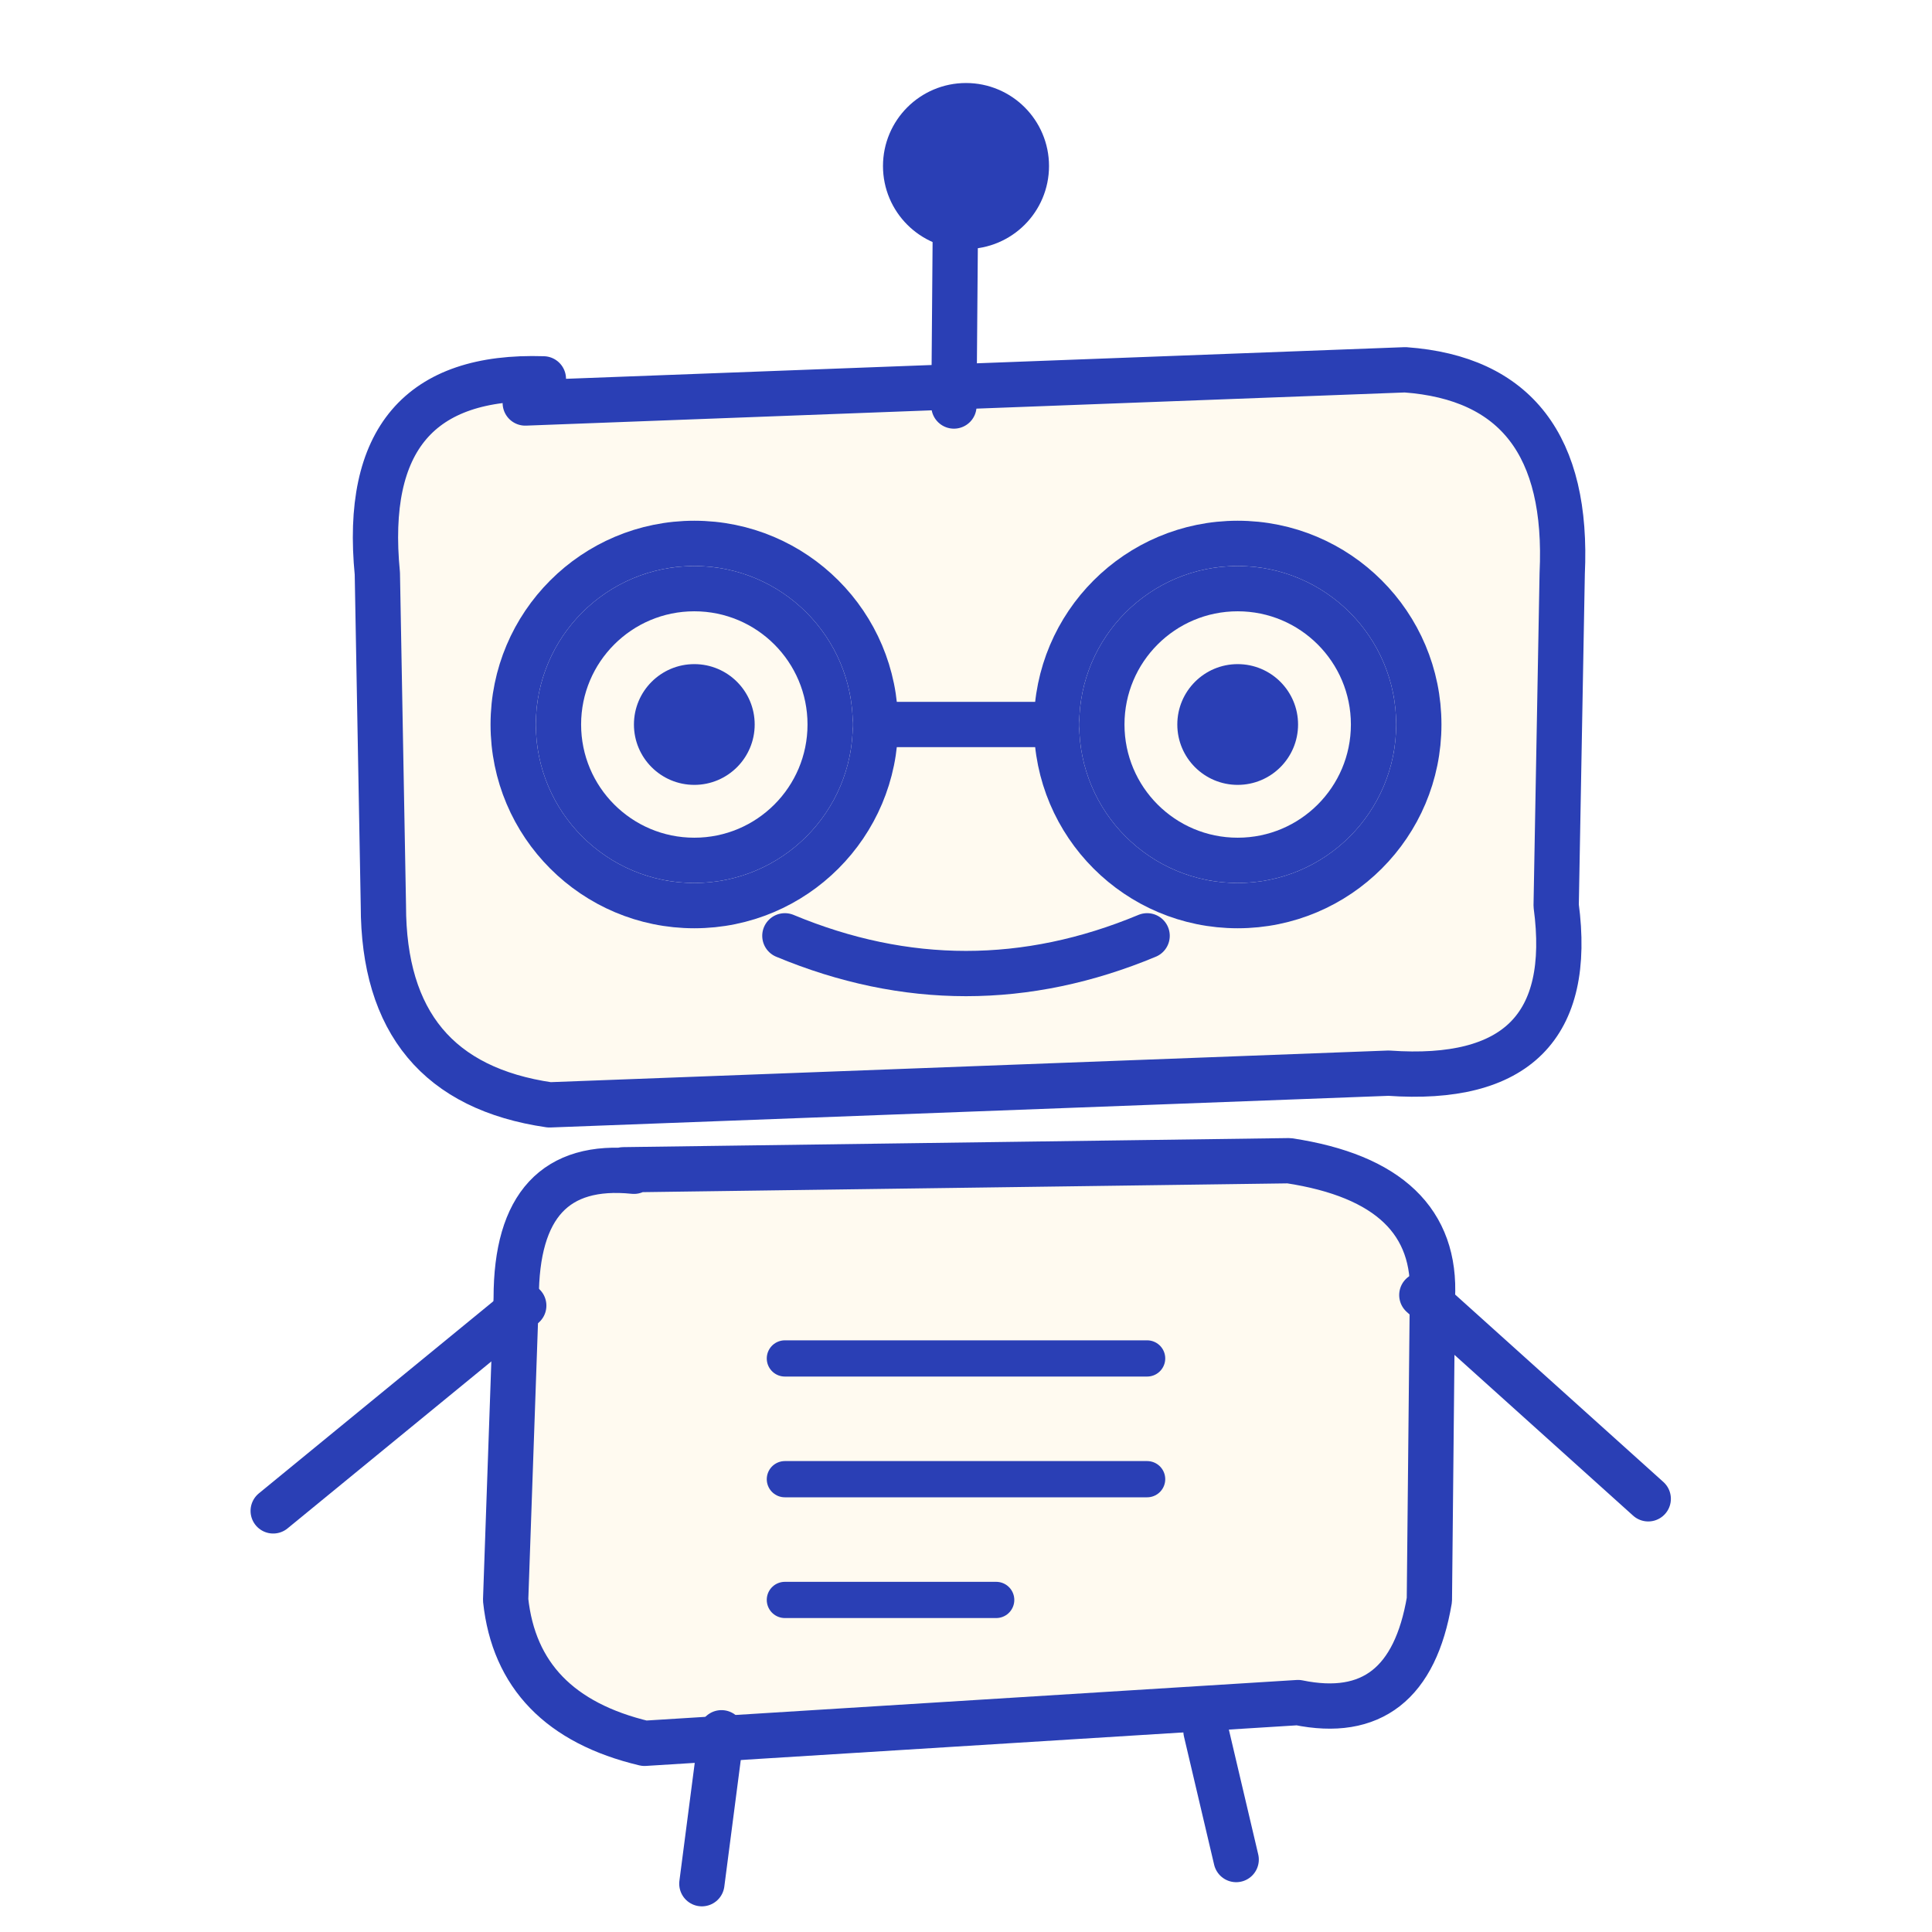
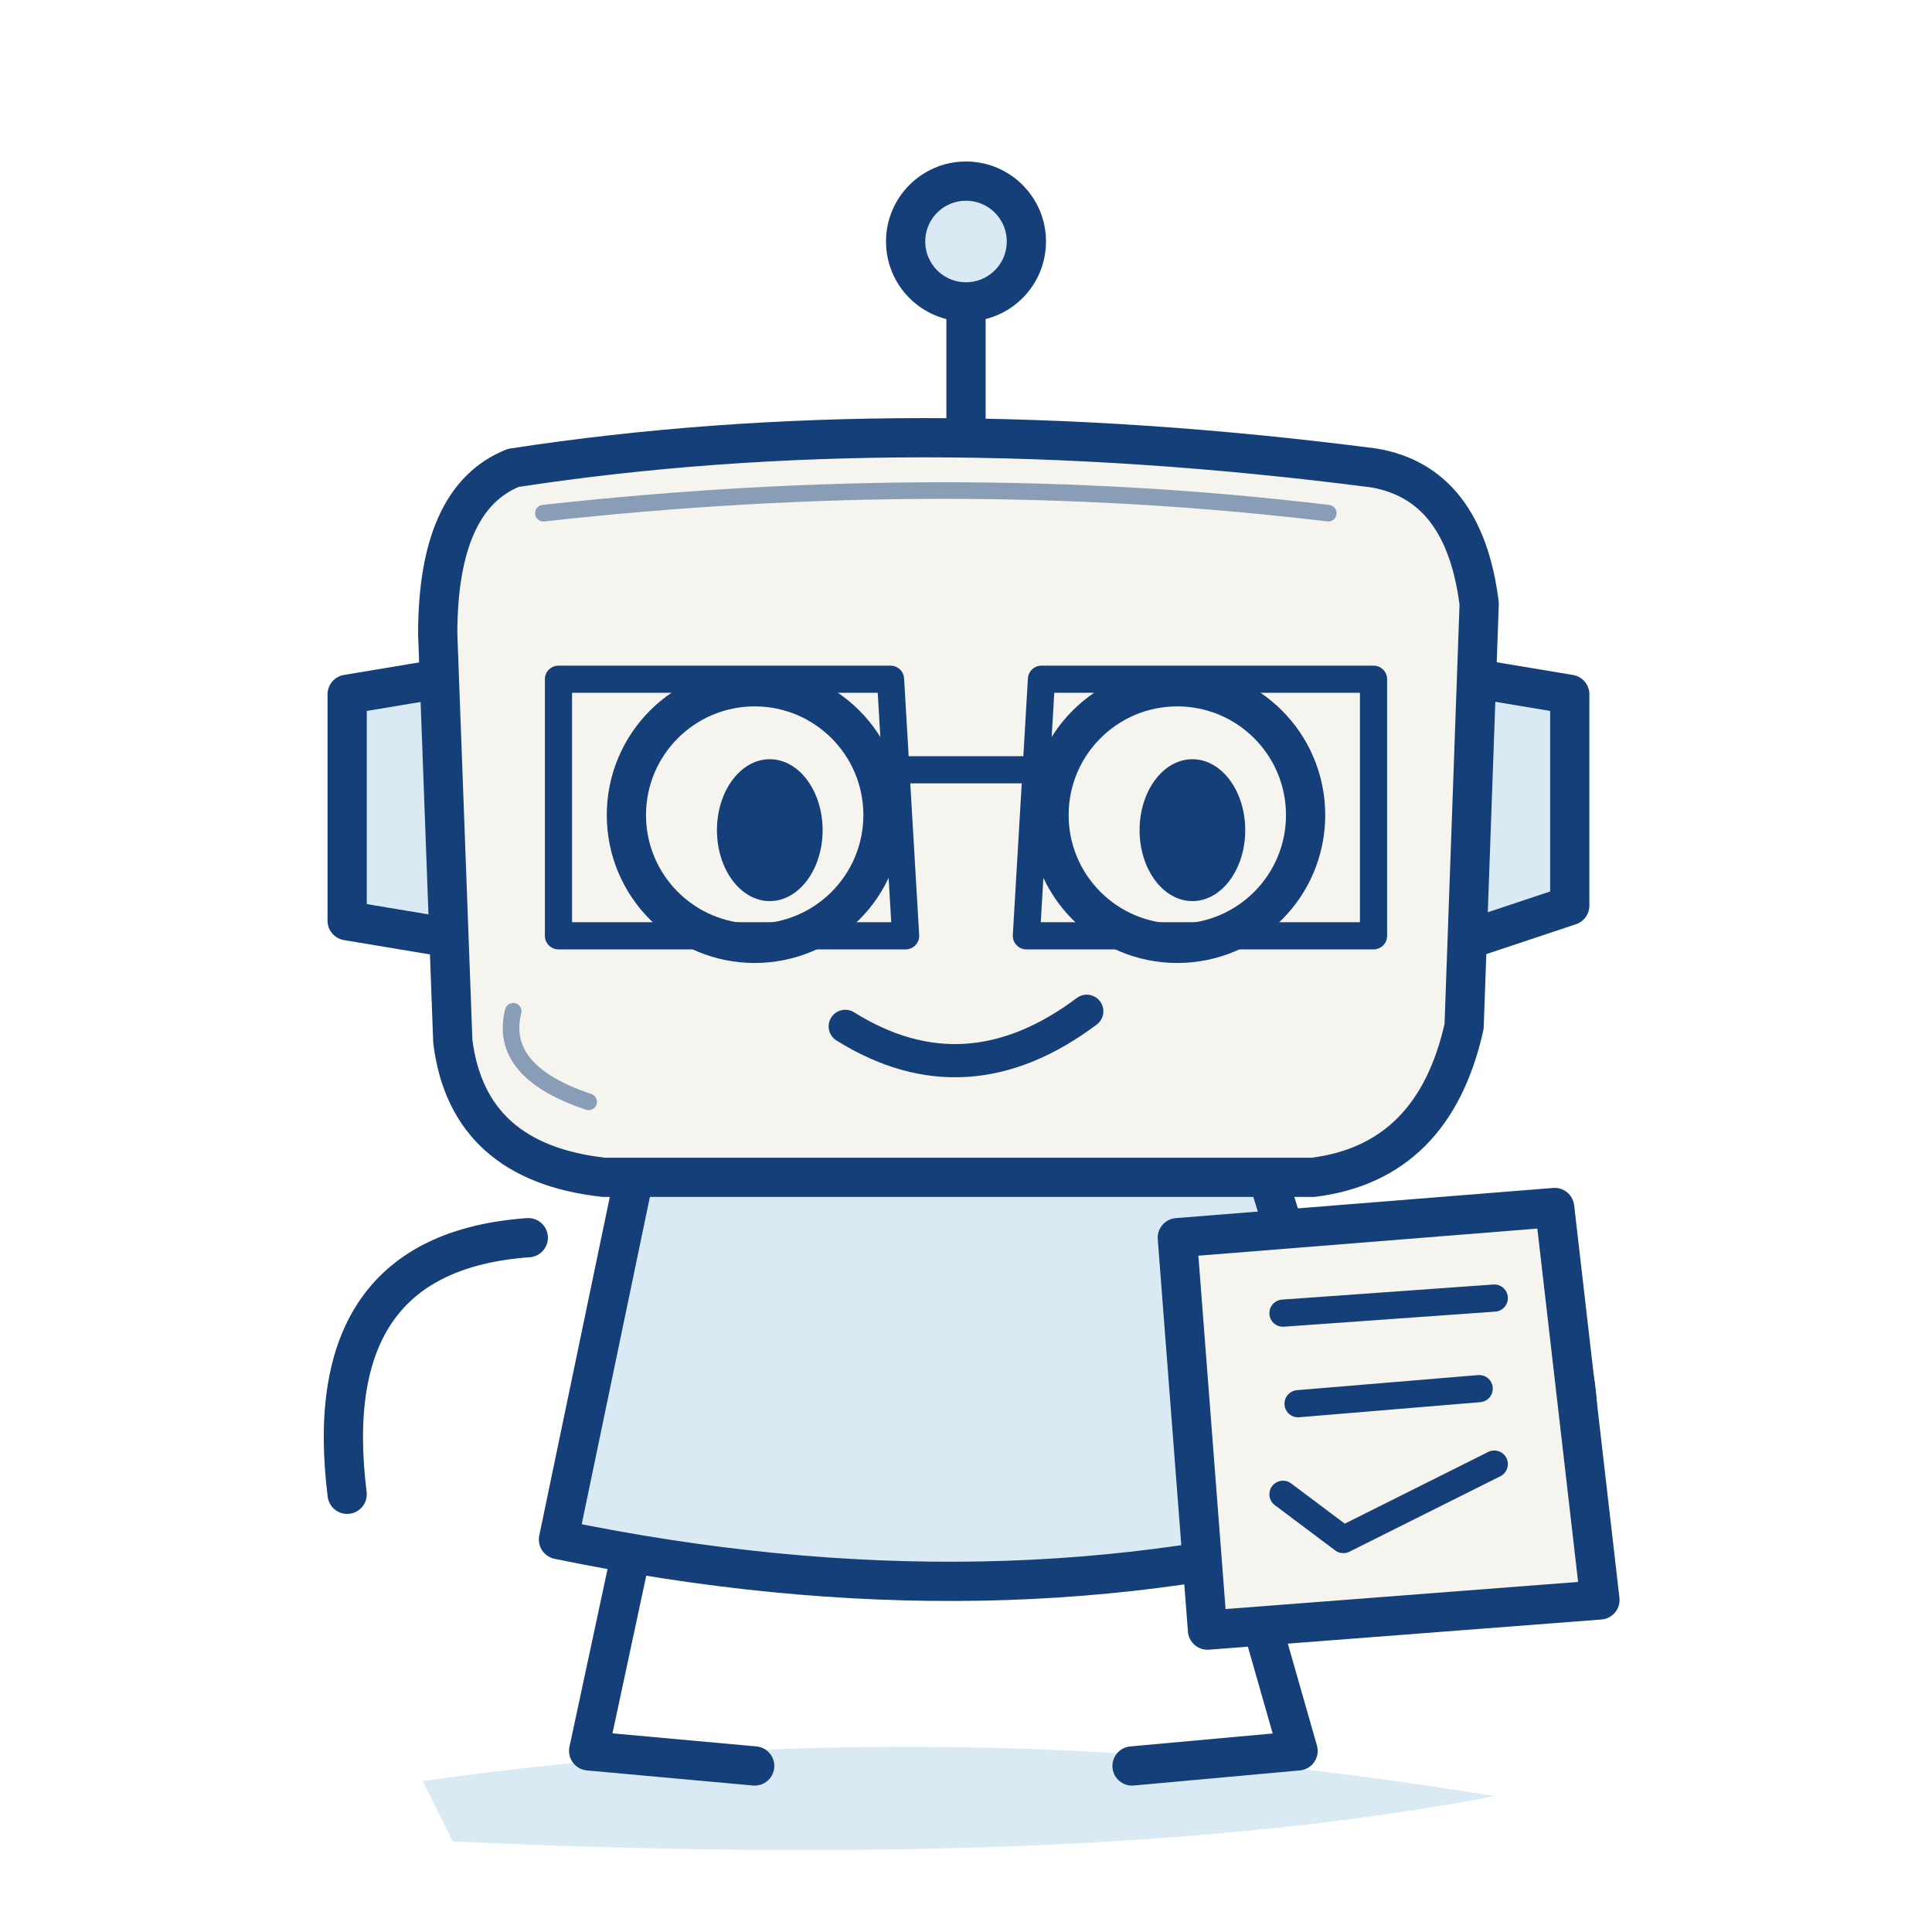
- <svg xmlns="http://www.w3.org/2000/svg" viewBox="0 0 128 128" role="img" aria-label="Chief Editor" fill="none" stroke="#2a3fb5" stroke-width="3" stroke-linecap="round" stroke-linejoin="round">
-   <path d="M34.8 26.7 L93.1 24.5 Q104.1 25.3 103.5 38.0 L103.1 60.0 Q104.7 72.0 92.0 71.1 L36.4 73.2 Q25.4 71.6 25.4 60.0 L25.0 38.0 Q23.7 24.7 36.0 25.1Z" fill="#fffaf0" />
-   <path d="M63.3 14.4 L63.2 26.9" />
-   <circle cx="64" cy="11" r="4" fill="#2a3fb5" />
-   <circle cx="46" cy="48" r="9" fill="#fffaf0" />
-   <circle cx="82" cy="48" r="9" fill="#fffaf0" />
-   <circle id="pupil-left" cx="46" cy="48" r="4" fill="#2a3fb5" stroke="none" />
-   <circle id="pupil-right" cx="82" cy="48" r="4" fill="#2a3fb5" stroke="none" />
-   <path d="M52 62 Q64 67 76 62" />
-   <path d="M41.3 77.5 L85.4 76.9 Q95.3 78.4 94.9 86.0 L94.7 106.0 Q93.3 114.3 86.0 112.8 L42.7 115.5 Q34.3 113.5 33.5 106.0 L34.2 86.0 Q34.2 76.8 42.0 77.6Z" fill="#fffaf0" />
-   <path d="M34.7 86.5 L18.1 100.1" />
-   <path d="M94.2 85.8 L109.2 99.3" />
-   <path d="M47.8 114.8 L46.5 124.8" />
-   <path d="M79.9 114.7 L81.9 123.2" />
-   <circle cx="46" cy="48" r="12" />
-   <circle cx="82" cy="48" r="12" />
-   <path d="M58 48 H70" />
-   <g stroke-width="2.4">
-     <path d="M52 90 H76 M52 98 H76 M52 106 H66" />
+ <svg xmlns="http://www.w3.org/2000/svg" viewBox="0 0 128 128" width="128" height="128" role="img" aria-labelledby="chief-editor-title chief-editor-desc">
+   <g stroke="#153F78" stroke-width="2.6" stroke-linecap="round" stroke-linejoin="round">
+     <path d="M28 118 Q63 113 99 119 Q73 124 30 122" fill="#D9EAF5" stroke-width="0" />
+     <path d="M42 102 39 116 50 117 M82 102 86 116 75 117 M35 82 Q21 83 23 99 M93 82 Q107 84 104 99" fill="none" stroke-width="2.6" />
+     <path d="M42 78 Q62 74 84 78 L91 101 Q66 108 37 102 Z" fill="#D9EAF5" stroke-width="2.6" />
+     <path d="M29 45 23 46 23 61 29 62 M98 45 104 46 104 60 98 62" fill="#D9EAF5" stroke-width="2.6" />
+     <path d="M34 31 Q60 27 91 31 Q97 32 98 40 L97 68 Q95 77 87 78 L40 78 Q31 77 30 69 L29 42 Q29 33 34 31" fill="#F6F4EF" stroke-width="2.6" />
+     <path d="M36 34 Q63 31 88 34 M34 67 Q33 71 39 73" fill="none" stroke-width="1.1" opacity=".48" />
+     <g id="eyes">
+       <circle cx="50" cy="54" r="8.5" fill="#F6F4EF" />
+       <circle cx="78" cy="54" r="8.5" fill="#F6F4EF" />
+       <g id="pupil-left" fill="#153F78" stroke="none">
+         <ellipse cx="51" cy="55" rx="3.5" ry="4.7" />
+       </g>
+       <g id="pupil-right" fill="#153F78" stroke="none">
+         <ellipse cx="79" cy="55" rx="3.5" ry="4.7" />
+       </g>
+     </g>
+     <path d="M56 68 Q64 73 72 67" fill="none" stroke-width="2.2" />
+     <path d="M64 29 64 20" fill="none" stroke-width="2.6" />
+     <circle cx="64" cy="16" r="4" fill="#D9EAF5" />
+     <path d="M78 82 103 80 106 106 80 108 Z" fill="#F6F4EF" stroke-width="2.6" />
+     <path d="M85 87 99 86 M86 93 98 92 M85 99 89 102 99 97" fill="none" stroke-width="1.8" />
+     <path d="M37 45 59 45 60 62 37 62 Z M69 45 91 45 91 62 68 62 Z M60 51 68 51" fill="none" stroke-width="1.8" />
  </g>
</svg>
